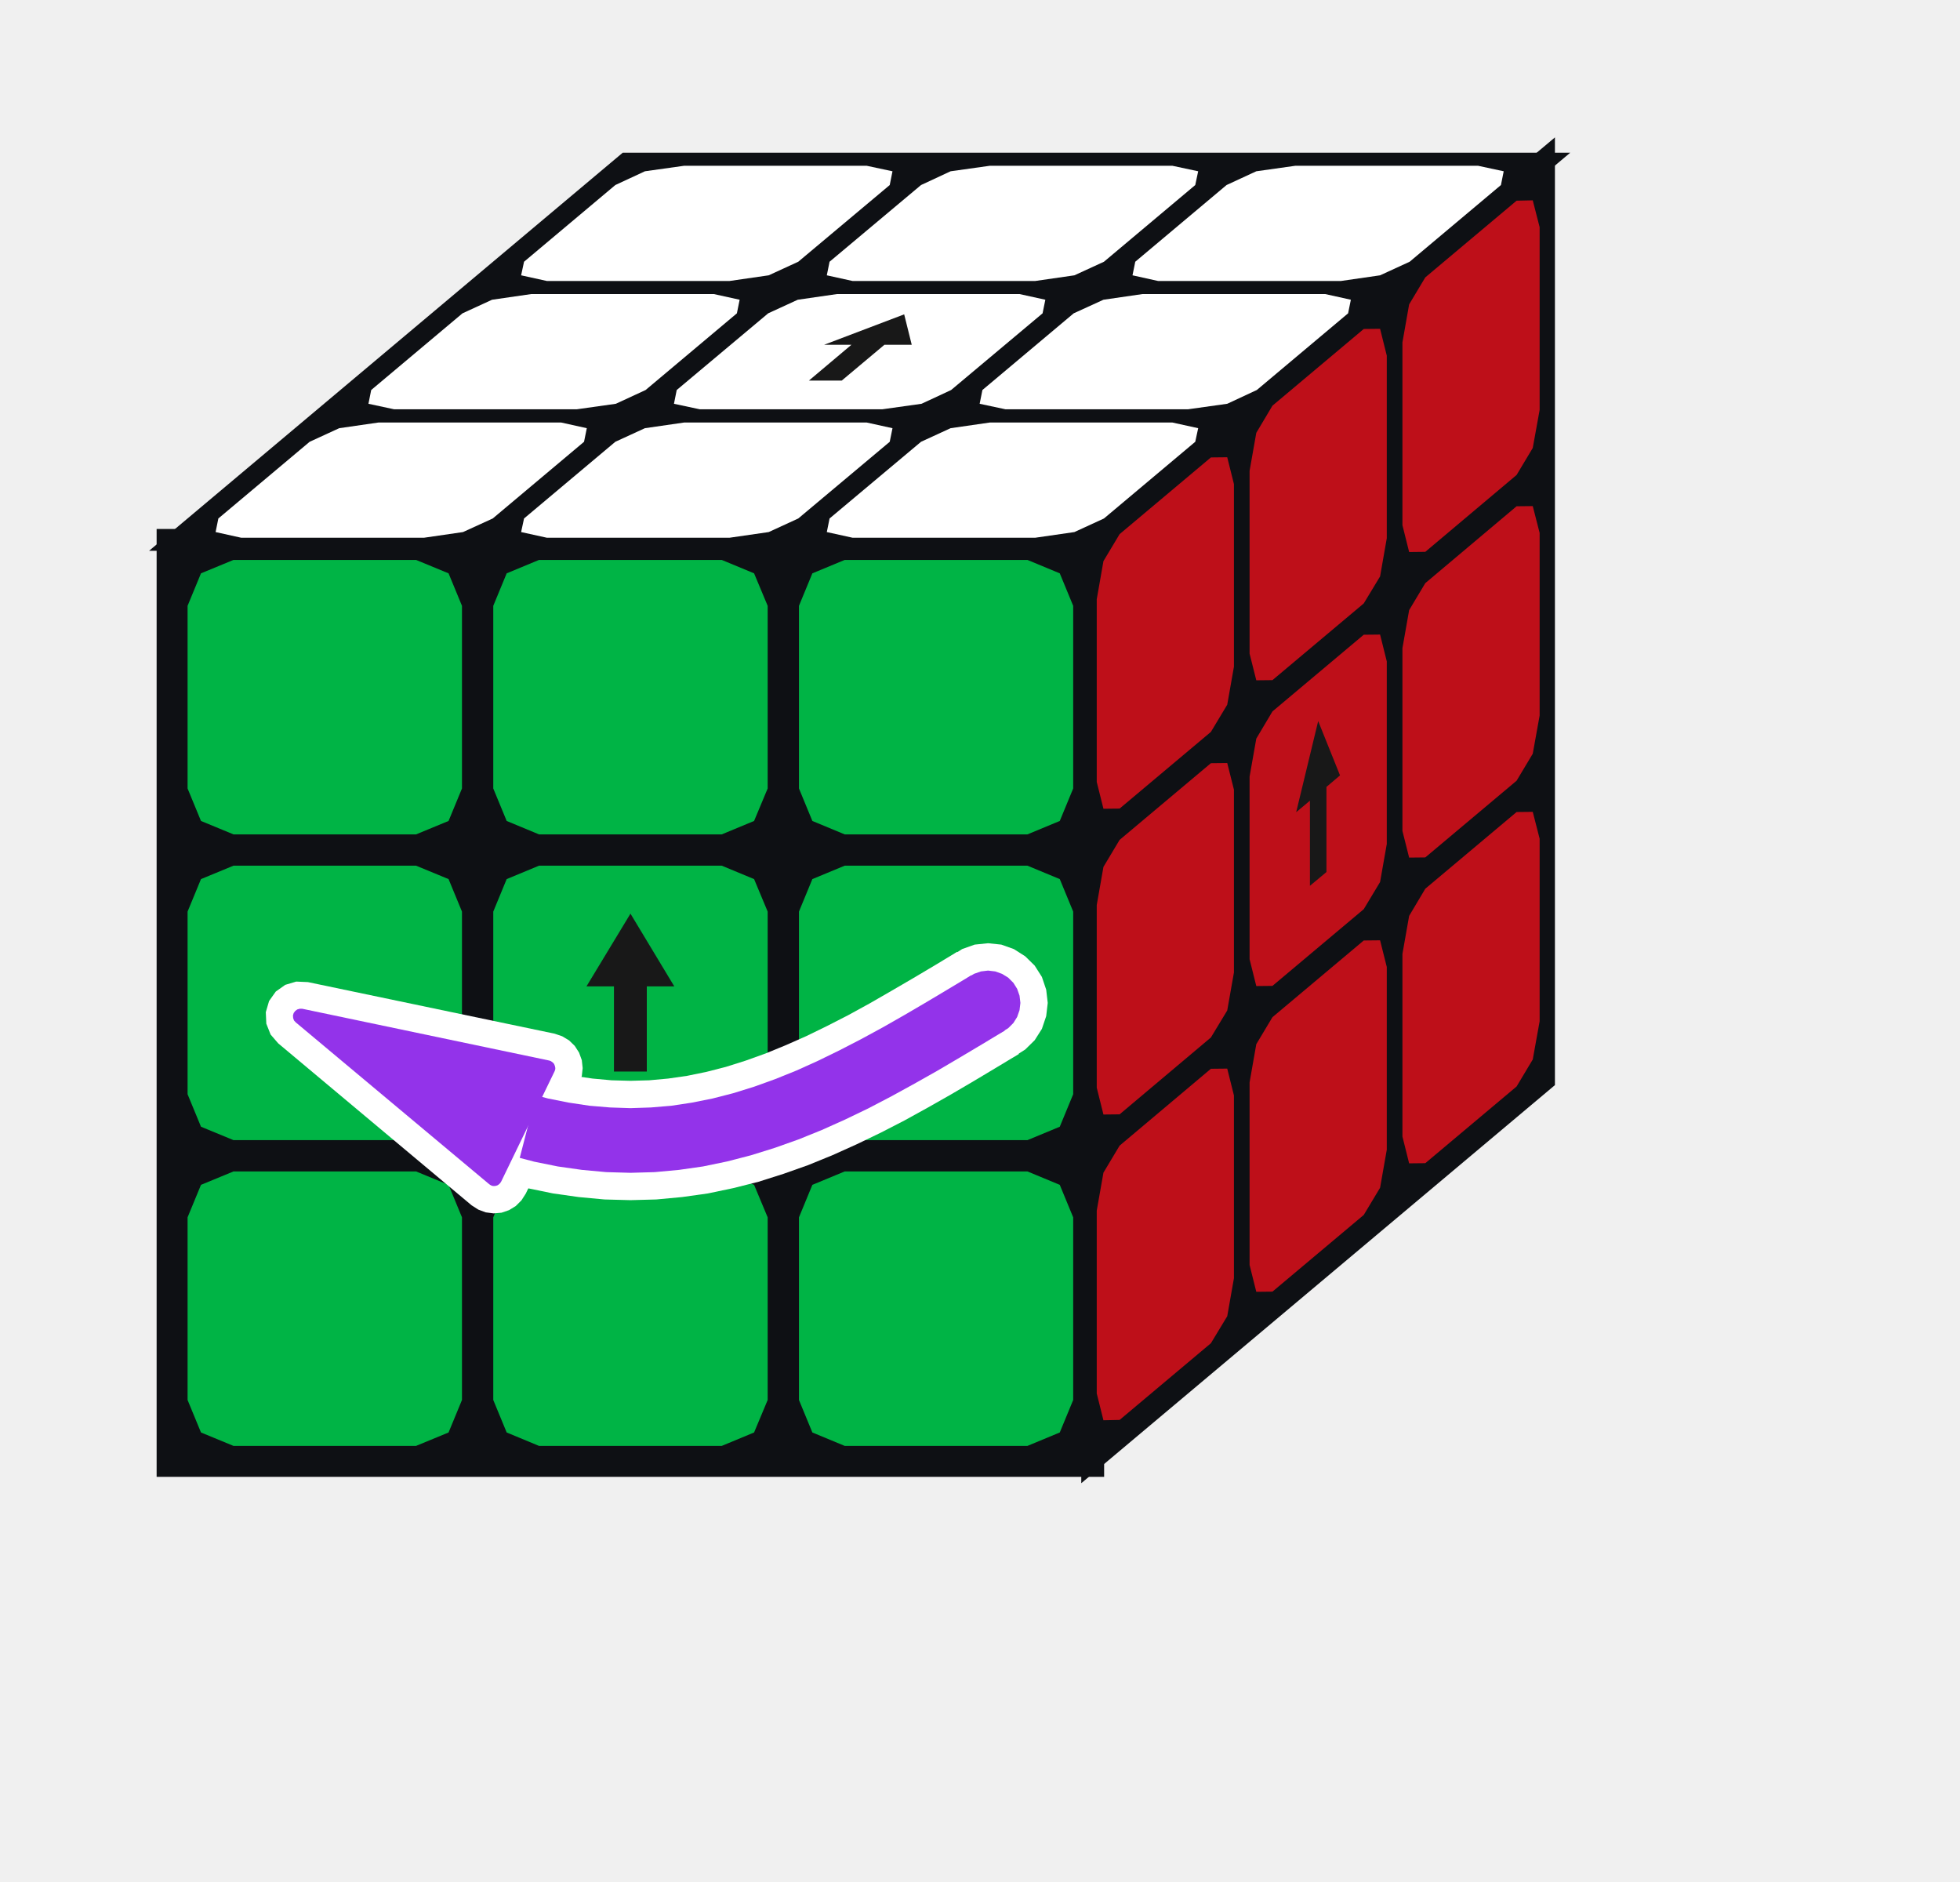
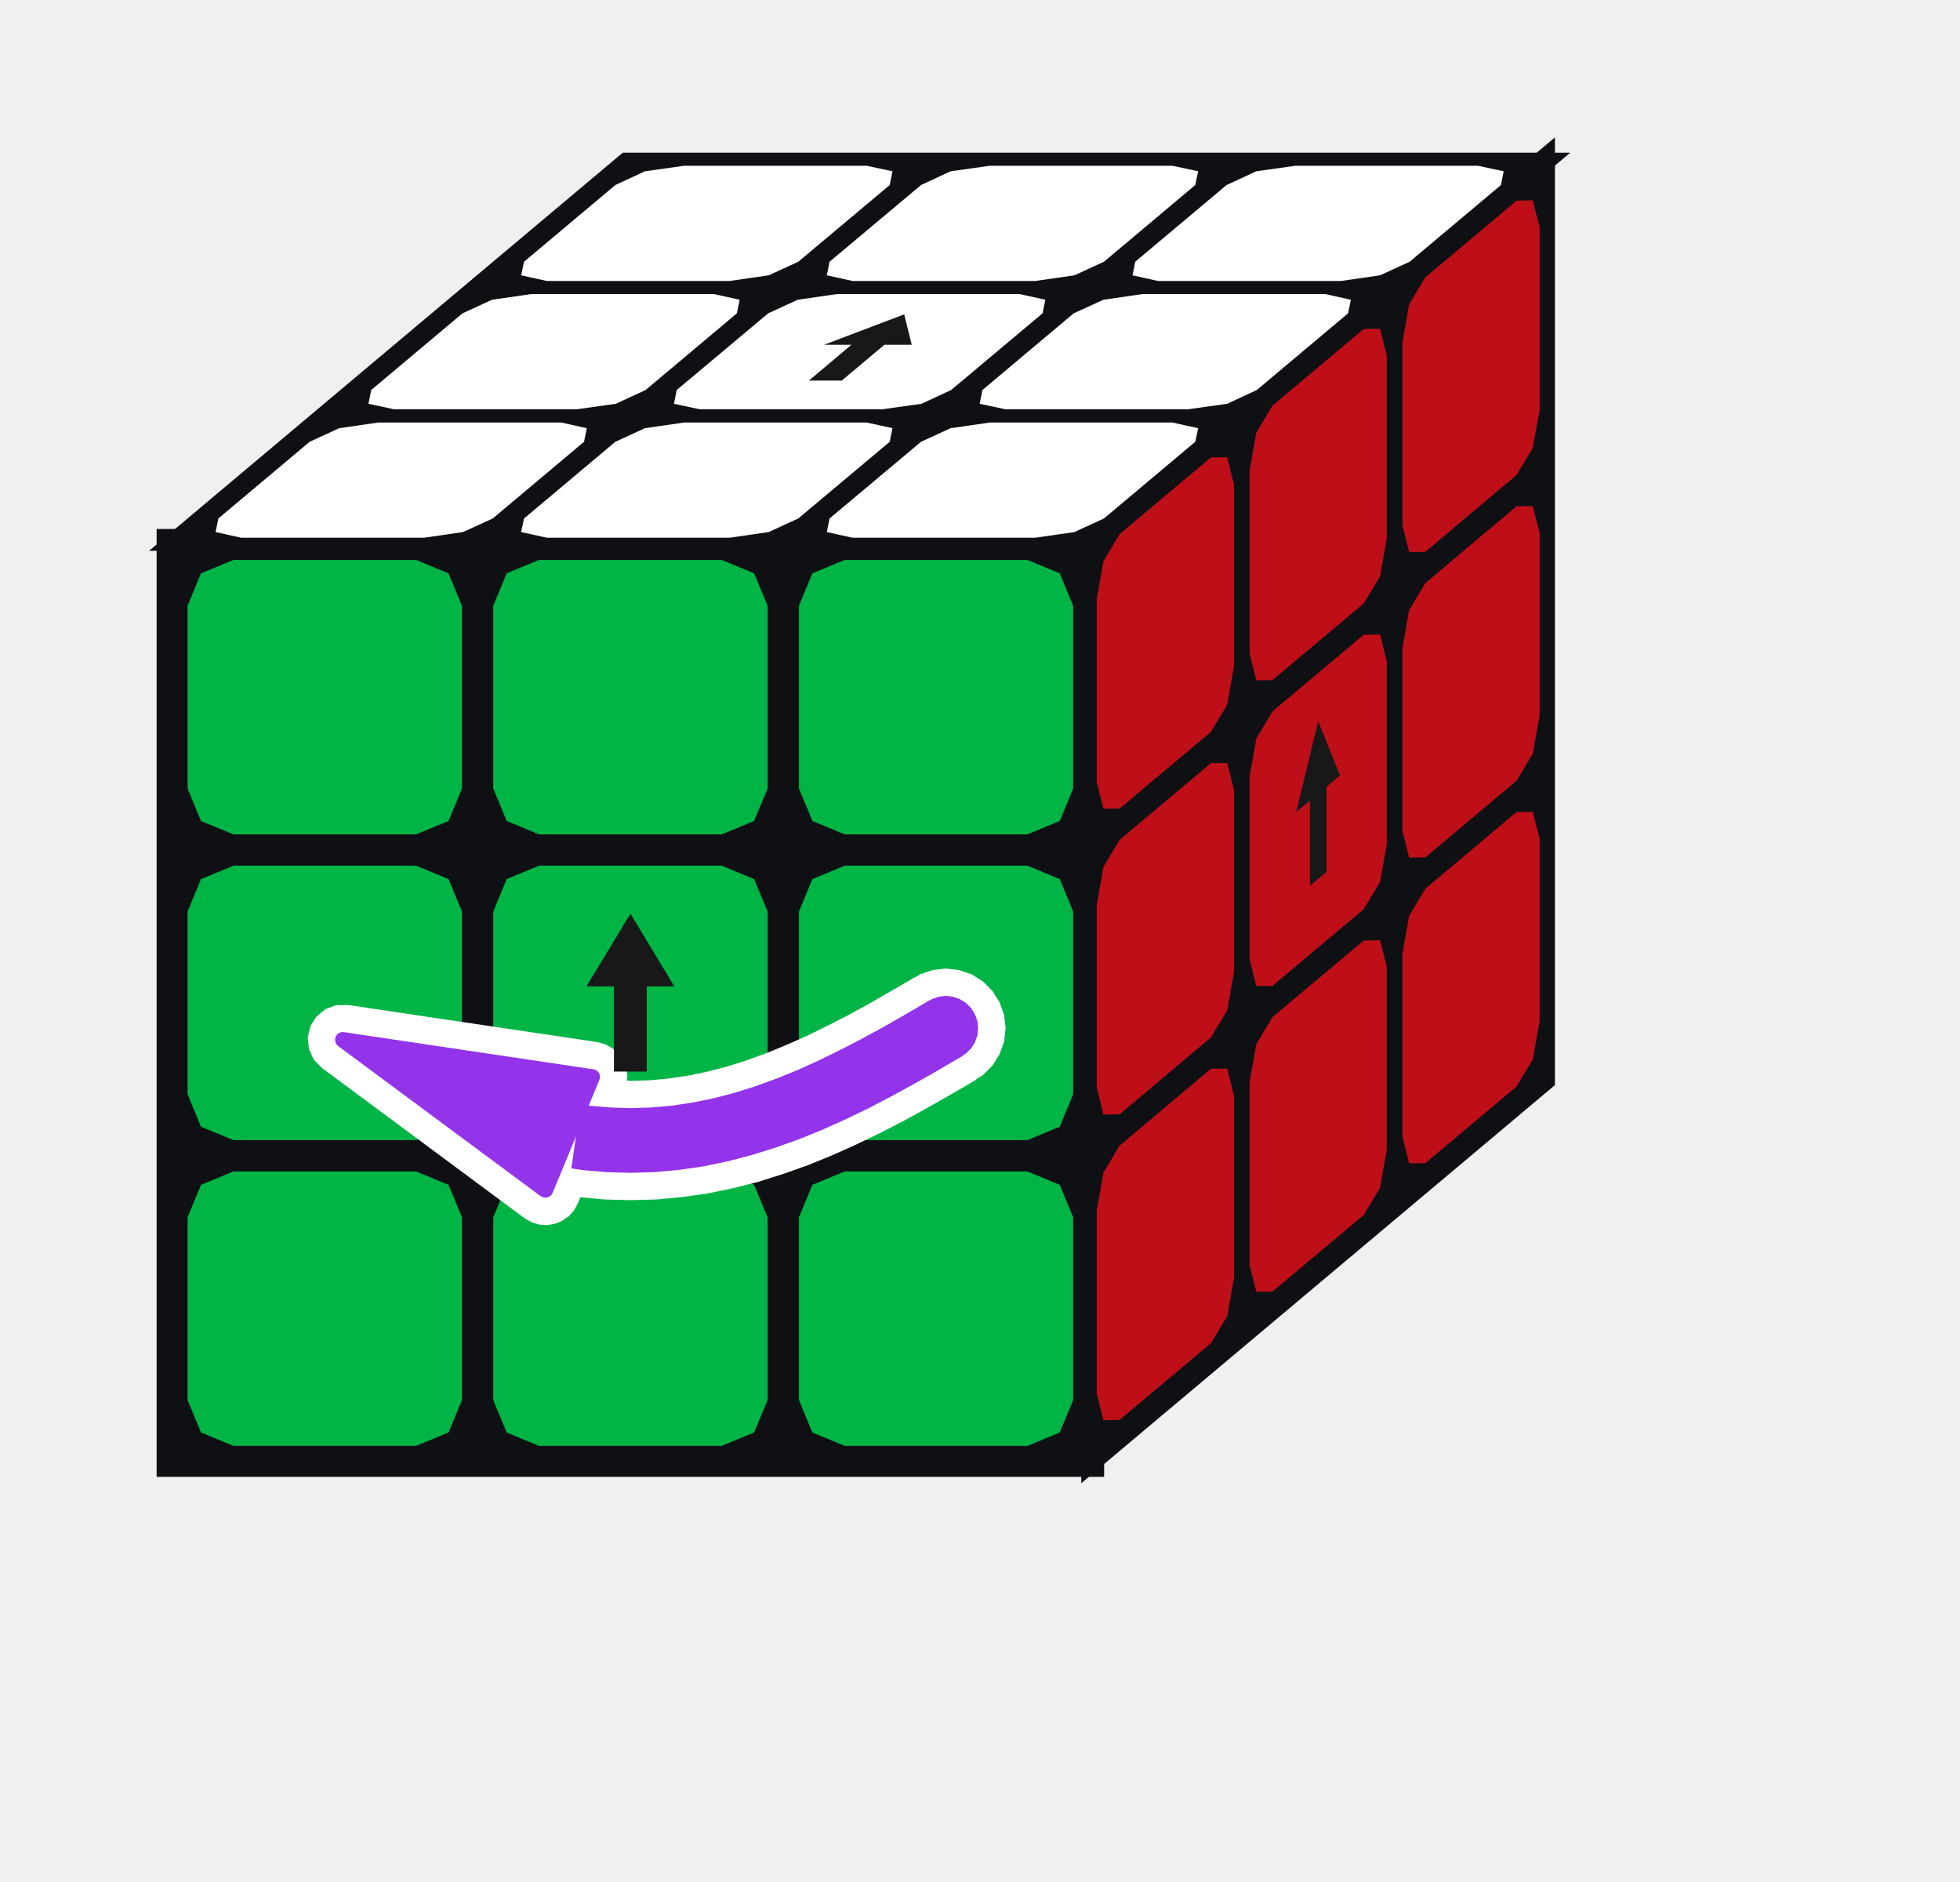
<svg xmlns="http://www.w3.org/2000/svg" viewBox="0 0 114.00 109.20" width="100" height="96">
  <polygon points="9.11,85.76 64.22,85.76 64.22,30.64 9.11,30.64" fill="#0e1014" />
  <polygon points="8.67,31.91 63.78,31.91 91.33,8.76 36.22,8.76" fill="#0e1014" />
  <polygon points="62.89,86.13 90.44,62.98 90.44,7.87 62.89,31.02" fill="#0e1014" />
  <polygon points="51.75,10.64 51.91,9.84 50.41,9.52 39.79,9.52 37.51,9.84 35.79,10.64 30.48,15.10 30.31,15.89 31.81,16.22 42.43,16.22 44.71,15.89 46.43,15.10" fill="#ffffff" />
  <polygon points="69.52,10.64 69.69,9.84 68.19,9.52 57.57,9.52 55.29,9.84 53.57,10.64 48.25,15.10 48.09,15.89 49.59,16.22 60.21,16.22 62.49,15.89 64.21,15.10" fill="#ffffff" />
  <polygon points="87.30,10.64 87.46,9.84 85.97,9.52 75.34,9.52 73.07,9.84 71.34,10.64 66.03,15.10 65.87,15.89 67.36,16.22 77.99,16.22 80.27,15.89 81.99,15.10" fill="#ffffff" />
  <polygon points="42.86,18.10 43.02,17.31 41.52,16.98 30.90,16.98 28.62,17.31 26.90,18.10 21.59,22.56 21.43,23.36 22.92,23.68 33.55,23.68 35.82,23.36 37.55,22.56" fill="#ffffff" />
  <polygon points="60.64,18.10 60.80,17.31 59.30,16.98 48.68,16.98 46.40,17.31 44.68,18.10 39.36,22.56 39.20,23.36 40.70,23.68 51.32,23.68 53.60,23.36 55.32,22.56" fill="#ffffff" />
  <polygon points="78.41,18.10 78.57,17.31 77.08,16.98 66.45,16.98 64.18,17.31 62.45,18.10 57.14,22.56 56.98,23.36 58.48,23.68 69.10,23.68 71.38,23.36 73.10,22.56" fill="#ffffff" />
  <polygon points="33.97,25.57 34.13,24.78 32.64,24.45 22.01,24.45 19.73,24.78 18.01,25.57 12.70,30.03 12.54,30.82 14.03,31.15 24.66,31.15 26.93,30.82 28.66,30.03" fill="#ffffff" />
  <polygon points="51.75,25.57 51.91,24.78 50.41,24.45 39.79,24.45 37.51,24.78 35.79,25.57 30.48,30.03 30.31,30.82 31.81,31.15 42.43,31.15 44.71,30.82 46.43,30.03" fill="#ffffff" />
  <polygon points="69.52,25.57 69.69,24.78 68.19,24.45 57.57,24.45 55.29,24.78 53.57,25.57 48.25,30.03 48.09,30.82 49.59,31.15 60.21,31.15 62.49,30.82 64.21,30.03" fill="#ffffff" />
  <polygon points="71.77,28.03 71.38,26.47 70.43,26.48 65.12,30.94 64.18,32.51 63.79,34.73 63.79,45.35 64.18,46.91 65.12,46.90 70.43,42.44 71.38,40.86 71.77,38.65" fill="#be0f19" />
  <polygon points="80.66,20.56 80.27,19.00 79.32,19.01 74.01,23.47 73.07,25.05 72.68,27.26 72.68,37.89 73.07,39.44 74.01,39.43 79.32,34.97 80.27,33.40 80.66,31.18" fill="#be0f19" />
  <polygon points="89.55,13.09 89.15,11.53 88.21,11.55 82.90,16.01 81.96,17.58 81.57,19.79 81.57,30.42 81.96,31.98 82.90,31.97 88.21,27.50 89.15,25.93 89.55,23.72" fill="#be0f19" />
  <polygon points="71.77,45.80 71.38,44.25 70.43,44.26 65.12,48.72 64.18,50.29 63.79,52.51 63.79,63.13 64.18,64.69 65.12,64.68 70.43,60.21 71.38,58.64 71.77,56.43" fill="#be0f19" />
  <polygon points="80.66,38.34 80.27,36.78 79.32,36.79 74.01,41.25 73.07,42.83 72.68,45.04 72.68,55.66 73.07,57.22 74.01,57.21 79.32,52.75 80.27,51.17 80.66,48.96" fill="#be0f19" />
  <polygon points="89.55,30.87 89.15,29.31 88.21,29.32 82.90,33.79 81.96,35.36 81.57,37.57 81.57,48.20 81.96,49.75 82.90,49.74 88.21,45.28 89.15,43.71 89.55,41.49" fill="#be0f19" />
  <polygon points="71.77,63.58 71.38,62.02 70.43,62.03 65.12,66.50 64.18,68.07 63.79,70.28 63.79,80.91 64.18,82.47 65.12,82.45 70.43,77.99 71.38,76.42 71.77,74.21" fill="#be0f19" />
  <polygon points="80.66,56.11 80.27,54.56 79.32,54.57 74.01,59.03 73.07,60.60 72.68,62.82 72.68,73.44 73.07,75.00 74.01,74.99 79.32,70.53 80.27,68.95 80.66,66.74" fill="#be0f19" />
  <polygon points="89.55,48.65 89.15,47.09 88.21,47.10 82.90,51.56 81.96,53.14 81.57,55.35 81.57,65.97 81.96,67.53 82.90,67.52 88.21,63.06 89.15,61.49 89.55,59.27" fill="#be0f19" />
  <polygon points="26.87,35.11 26.09,33.22 24.20,32.44 13.58,32.44 11.69,33.22 10.91,35.11 10.91,45.73 11.69,47.62 13.58,48.40 24.20,48.40 26.09,47.62 26.87,45.73" fill="#00b445" />
  <polygon points="44.65,35.11 43.86,33.22 41.98,32.44 31.35,32.44 29.47,33.22 28.69,35.11 28.69,45.73 29.47,47.62 31.35,48.40 41.98,48.40 43.86,47.62 44.65,45.73" fill="#00b445" />
  <polygon points="62.42,35.11 61.64,33.22 59.76,32.44 49.13,32.44 47.25,33.22 46.47,35.11 46.47,45.73 47.25,47.62 49.13,48.40 59.76,48.40 61.64,47.62 62.42,45.73" fill="#00b445" />
  <polygon points="26.87,52.89 26.09,51.00 24.20,50.22 13.58,50.22 11.69,51.00 10.91,52.89 10.91,63.51 11.69,65.40 13.58,66.18 24.20,66.18 26.09,65.40 26.87,63.51" fill="#00b445" />
  <polygon points="44.65,52.89 43.86,51.00 41.98,50.22 31.35,50.22 29.47,51.00 28.69,52.89 28.69,63.51 29.47,65.40 31.35,66.18 41.98,66.18 43.86,65.40 44.65,63.51" fill="#00b445" />
  <polygon points="62.42,52.89 61.64,51.00 59.76,50.22 49.13,50.22 47.25,51.00 46.47,52.89 46.47,63.51 47.25,65.40 49.13,66.18 59.76,66.18 61.64,65.40 62.42,63.51" fill="#00b445" />
  <polygon points="26.87,70.67 26.09,68.78 24.20,68.00 13.58,68.00 11.69,68.78 10.91,70.67 10.91,81.29 11.69,83.18 13.58,83.96 24.20,83.96 26.09,83.18 26.87,81.29" fill="#00b445" />
  <polygon points="44.65,70.67 43.86,68.78 41.98,68.00 31.35,68.00 29.47,68.78 28.69,70.67 28.69,81.29 29.47,83.18 31.35,83.96 41.98,83.96 43.86,83.18 44.65,81.29" fill="#00b445" />
  <polygon points="62.42,70.67 61.64,68.78 59.76,68.00 49.13,68.00 47.25,68.78 46.47,70.67 46.47,81.29 47.25,83.18 49.13,83.96 59.76,83.96 61.64,83.18 62.42,81.29" fill="#00b445" />
-   <polygon points="59.26,61.17 57.95,61.96 56.63,62.75 55.30,63.53 53.96,64.29 52.60,65.04 51.22,65.75 49.83,66.42 48.43,67.05 47.01,67.63 45.57,68.14 44.12,68.60 42.65,68.97 41.17,69.28 39.67,69.49 38.17,69.63 36.67,69.67 35.16,69.63 33.66,69.49 32.17,69.28 30.71,68.98 29.83,68.75 31.57,62.03 32.22,62.20 33.37,62.44 34.47,62.60 35.57,62.70 36.67,62.73 37.76,62.70 38.86,62.60 39.97,62.44 41.09,62.21 42.22,61.92 43.36,61.56 44.53,61.14 45.70,60.66 46.90,60.13 48.11,59.54 49.34,58.91 50.58,58.23 51.83,57.51 53.10,56.77 54.38,56.01 55.67,55.23" fill="#ffffff" />
-   <polygon points="60.94,58.20 60.85,57.43 60.60,56.69 60.18,56.03 59.63,55.49 58.97,55.07 58.24,54.81 57.47,54.73 56.69,54.81 55.96,55.07 55.30,55.49 54.75,56.03 54.34,56.69 54.08,57.43 53.99,58.20 54.08,58.97 54.34,59.71 54.75,60.37 55.30,60.91 55.96,61.33 56.69,61.59 57.47,61.67 58.24,61.59 58.97,61.33 59.63,60.91 60.18,60.37 60.60,59.71 60.85,58.97" fill="#ffffff" />
-   <polygon points="30.58,69.29 30.33,69.68 30.00,70.01 29.61,70.25 29.17,70.40 28.71,70.44 28.25,70.38 27.82,70.22 27.43,69.97 16.18,60.55 15.74,60.04 15.49,59.41 15.46,58.74 15.65,58.09 16.04,57.54 16.59,57.15 17.23,56.96 17.91,56.99 32.26,59.99 32.70,60.14 33.10,60.38 33.43,60.70 33.68,61.09 33.84,61.53 33.89,61.99 33.84,62.45 33.68,62.89" fill="#ffffff" />
-   <polygon points="58.44,59.81 57.13,60.60 55.82,61.38 54.51,62.15 53.18,62.90 51.85,63.63 50.51,64.33 49.16,64.98 47.80,65.59 46.44,66.14 45.06,66.63 43.68,67.06 42.29,67.42 40.89,67.71 39.49,67.91 38.08,68.04 36.67,68.08 35.26,68.04 33.85,67.91 32.44,67.71 31.06,67.43 30.23,67.21 31.17,63.57 31.88,63.76 33.09,64.00 34.29,64.18 35.48,64.28 36.67,64.32 37.86,64.28 39.05,64.18 40.24,64.00 41.44,63.76 42.65,63.45 43.87,63.07 45.09,62.63 46.33,62.13 47.57,61.57 48.82,60.96 50.08,60.31 51.35,59.62 52.63,58.89 53.91,58.14 55.20,57.37 56.50,56.59" fill="#9333ea" />
-   <polygon points="59.35,58.20 59.30,57.78 59.16,57.38 58.94,57.03 58.64,56.73 58.28,56.51 57.89,56.37 57.47,56.32 57.05,56.37 56.65,56.51 56.29,56.73 56.00,57.03 55.77,57.38 55.63,57.78 55.59,58.20 55.63,58.62 55.77,59.02 56.00,59.37 56.29,59.67 56.65,59.89 57.05,60.03 57.47,60.08 57.89,60.03 58.28,59.89 58.64,59.67 58.94,59.37 59.16,59.02 59.30,58.62" fill="#9333ea" />
-   <polygon points="29.15,68.59 29.09,68.68 29.02,68.75 28.93,68.81 28.83,68.84 28.73,68.85 28.63,68.84 28.54,68.80 28.45,68.74 17.20,59.33 17.10,59.22 17.05,59.08 17.04,58.93 17.08,58.79 17.17,58.67 17.29,58.58 17.43,58.54 17.58,58.54 31.94,61.55 32.03,61.58 32.12,61.64 32.20,61.71 32.25,61.80 32.28,61.89 32.30,61.99 32.29,62.09 32.25,62.19" fill="#9333ea" />
+   <polygon points="56.79,62.65 56.62,62.76 55.30,63.53 53.96,64.29 52.60,65.04 51.22,65.75 49.83,66.42 48.43,67.05 47.01,67.63 45.57,68.14 44.12,68.60 42.65,68.97 41.17,69.28 39.67,69.49 38.17,69.63 36.67,69.67 35.16,69.63 33.70,69.50 33.00,69.40 34.01,62.53 34.43,62.59 35.57,62.70 36.67,62.73 37.76,62.70 38.86,62.60 39.97,62.44 41.09,62.21 42.22,61.92 43.36,61.56 44.53,61.14 45.70,60.66 46.90,60.13 48.11,59.54 49.34,58.91 50.58,58.23 51.83,57.51 53.11,56.77 53.23,56.69" fill="#ffffff" />
+   <polygon points="58.49,59.67 58.40,58.90 58.14,58.17 57.73,57.51 57.18,56.96 56.52,56.54 55.79,56.29 55.01,56.20 54.24,56.29 53.51,56.54 52.85,56.96 52.30,57.51 51.88,58.17 51.63,58.90 51.54,59.67 51.63,60.45 51.88,61.18 52.30,61.84 52.85,62.39 53.51,62.80 54.24,63.06 55.01,63.15 55.79,63.06 56.52,62.80 57.18,62.39 57.73,61.84 58.14,61.18 58.40,60.45" fill="#ffffff" />
+   <polygon points="33.61,69.86 33.39,70.26 33.08,70.61 32.70,70.87 32.27,71.05 31.81,71.12 31.35,71.09 30.91,70.95 30.51,70.72 18.72,61.98 18.25,61.50 17.97,60.89 17.90,60.22 18.05,59.56 18.41,58.99 18.93,58.56 19.56,58.33 20.24,58.32 34.75,60.48 35.19,60.60 35.60,60.82 35.95,61.12 36.23,61.50 36.41,61.92 36.49,62.38 36.46,62.84 36.33,63.29" fill="#ffffff" />
+   <polygon points="55.98,61.29 55.82,61.38 54.51,62.15 53.18,62.90 51.85,63.63 50.51,64.33 49.16,64.98 47.80,65.59 46.44,66.14 45.06,66.63 43.68,67.06 42.29,67.42 40.89,67.71 39.49,67.91 38.08,68.04 36.67,68.08 35.26,68.04 33.87,67.92 33.23,67.82 33.77,64.10 34.27,64.18 35.48,64.28 36.67,64.32 37.86,64.28 39.05,64.18 40.24,64.00 41.44,63.76 42.65,63.45 43.87,63.07 45.09,62.63 46.33,62.13 47.57,61.57 48.82,60.96 50.08,60.31 51.35,59.62 52.63,58.89 53.91,58.14 54.05,58.06" fill="#9333ea" />
+   <polygon points="56.89,59.67 56.85,59.26 56.71,58.86 56.48,58.50 56.18,58.20 55.83,57.98 55.43,57.84 55.01,57.79 54.59,57.84 54.20,57.98 53.84,58.20 53.54,58.50 53.32,58.86 53.18,59.26 53.13,59.67 53.18,60.09 53.32,60.49 53.54,60.85 53.84,61.14 54.20,61.37 54.59,61.51 55.01,61.55 55.43,61.51 55.83,61.37 56.18,61.14 56.48,60.85 56.71,60.49 56.85,60.09" fill="#9333ea" />
+   <polygon points="32.14,69.25 32.09,69.34 32.02,69.42 31.94,69.47 31.84,69.51 31.74,69.53 31.64,69.52 31.54,69.49 31.45,69.44 19.67,60.71 19.56,60.60 19.50,60.46 19.49,60.32 19.52,60.17 19.60,60.04 19.71,59.95 19.85,59.90 20.00,59.90 34.51,62.06 34.61,62.08 34.70,62.13 34.78,62.20 34.84,62.28 34.88,62.38 34.90,62.48 34.89,62.58 34.86,62.68" fill="#9333ea" />
  <polygon points="52.59,18.16 47.93,19.93 49.52,19.93 47.05,22.01 48.96,22.01 51.44,19.93 53.03,19.93" fill="#181818" />
  <polygon points="76.67,41.81 75.39,47.11 76.19,46.44 76.19,51.39 77.15,50.59 77.15,45.64 77.94,44.97" fill="#181818" />
  <polygon points="36.67,53.01 34.11,57.24 35.71,57.24 35.71,62.19 37.62,62.19 37.62,57.24 39.22,57.24" fill="#181818" />
</svg>
